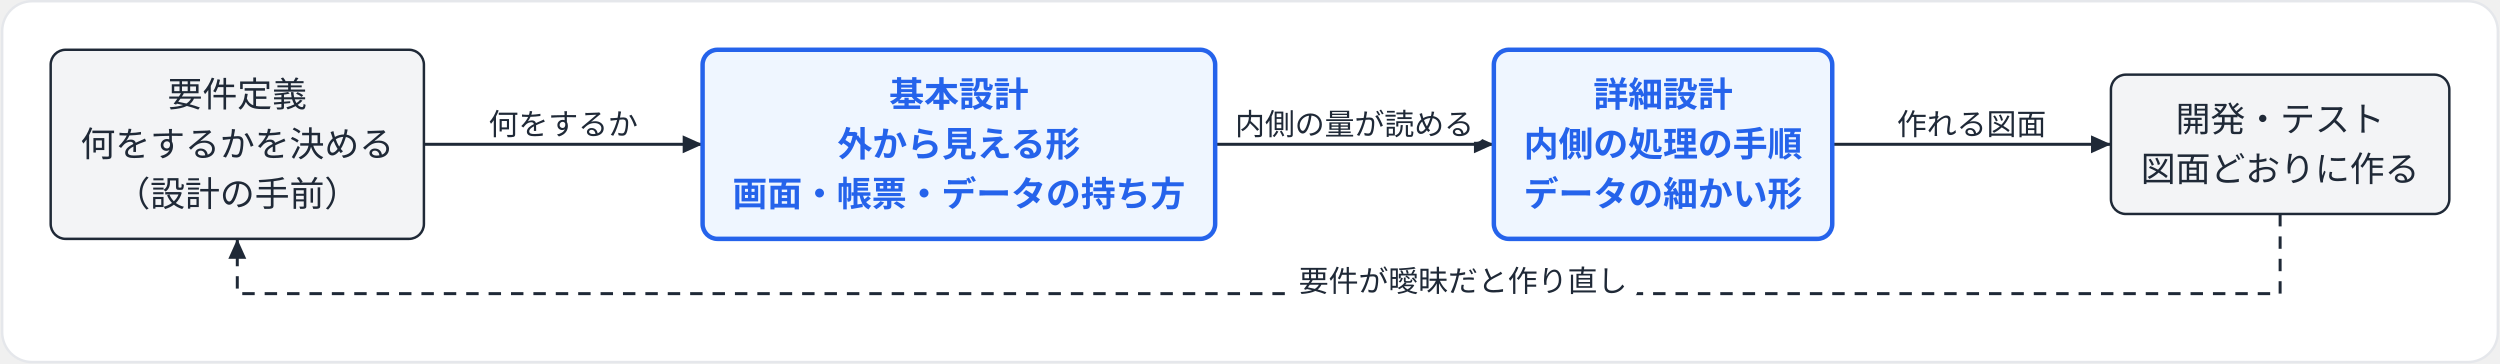
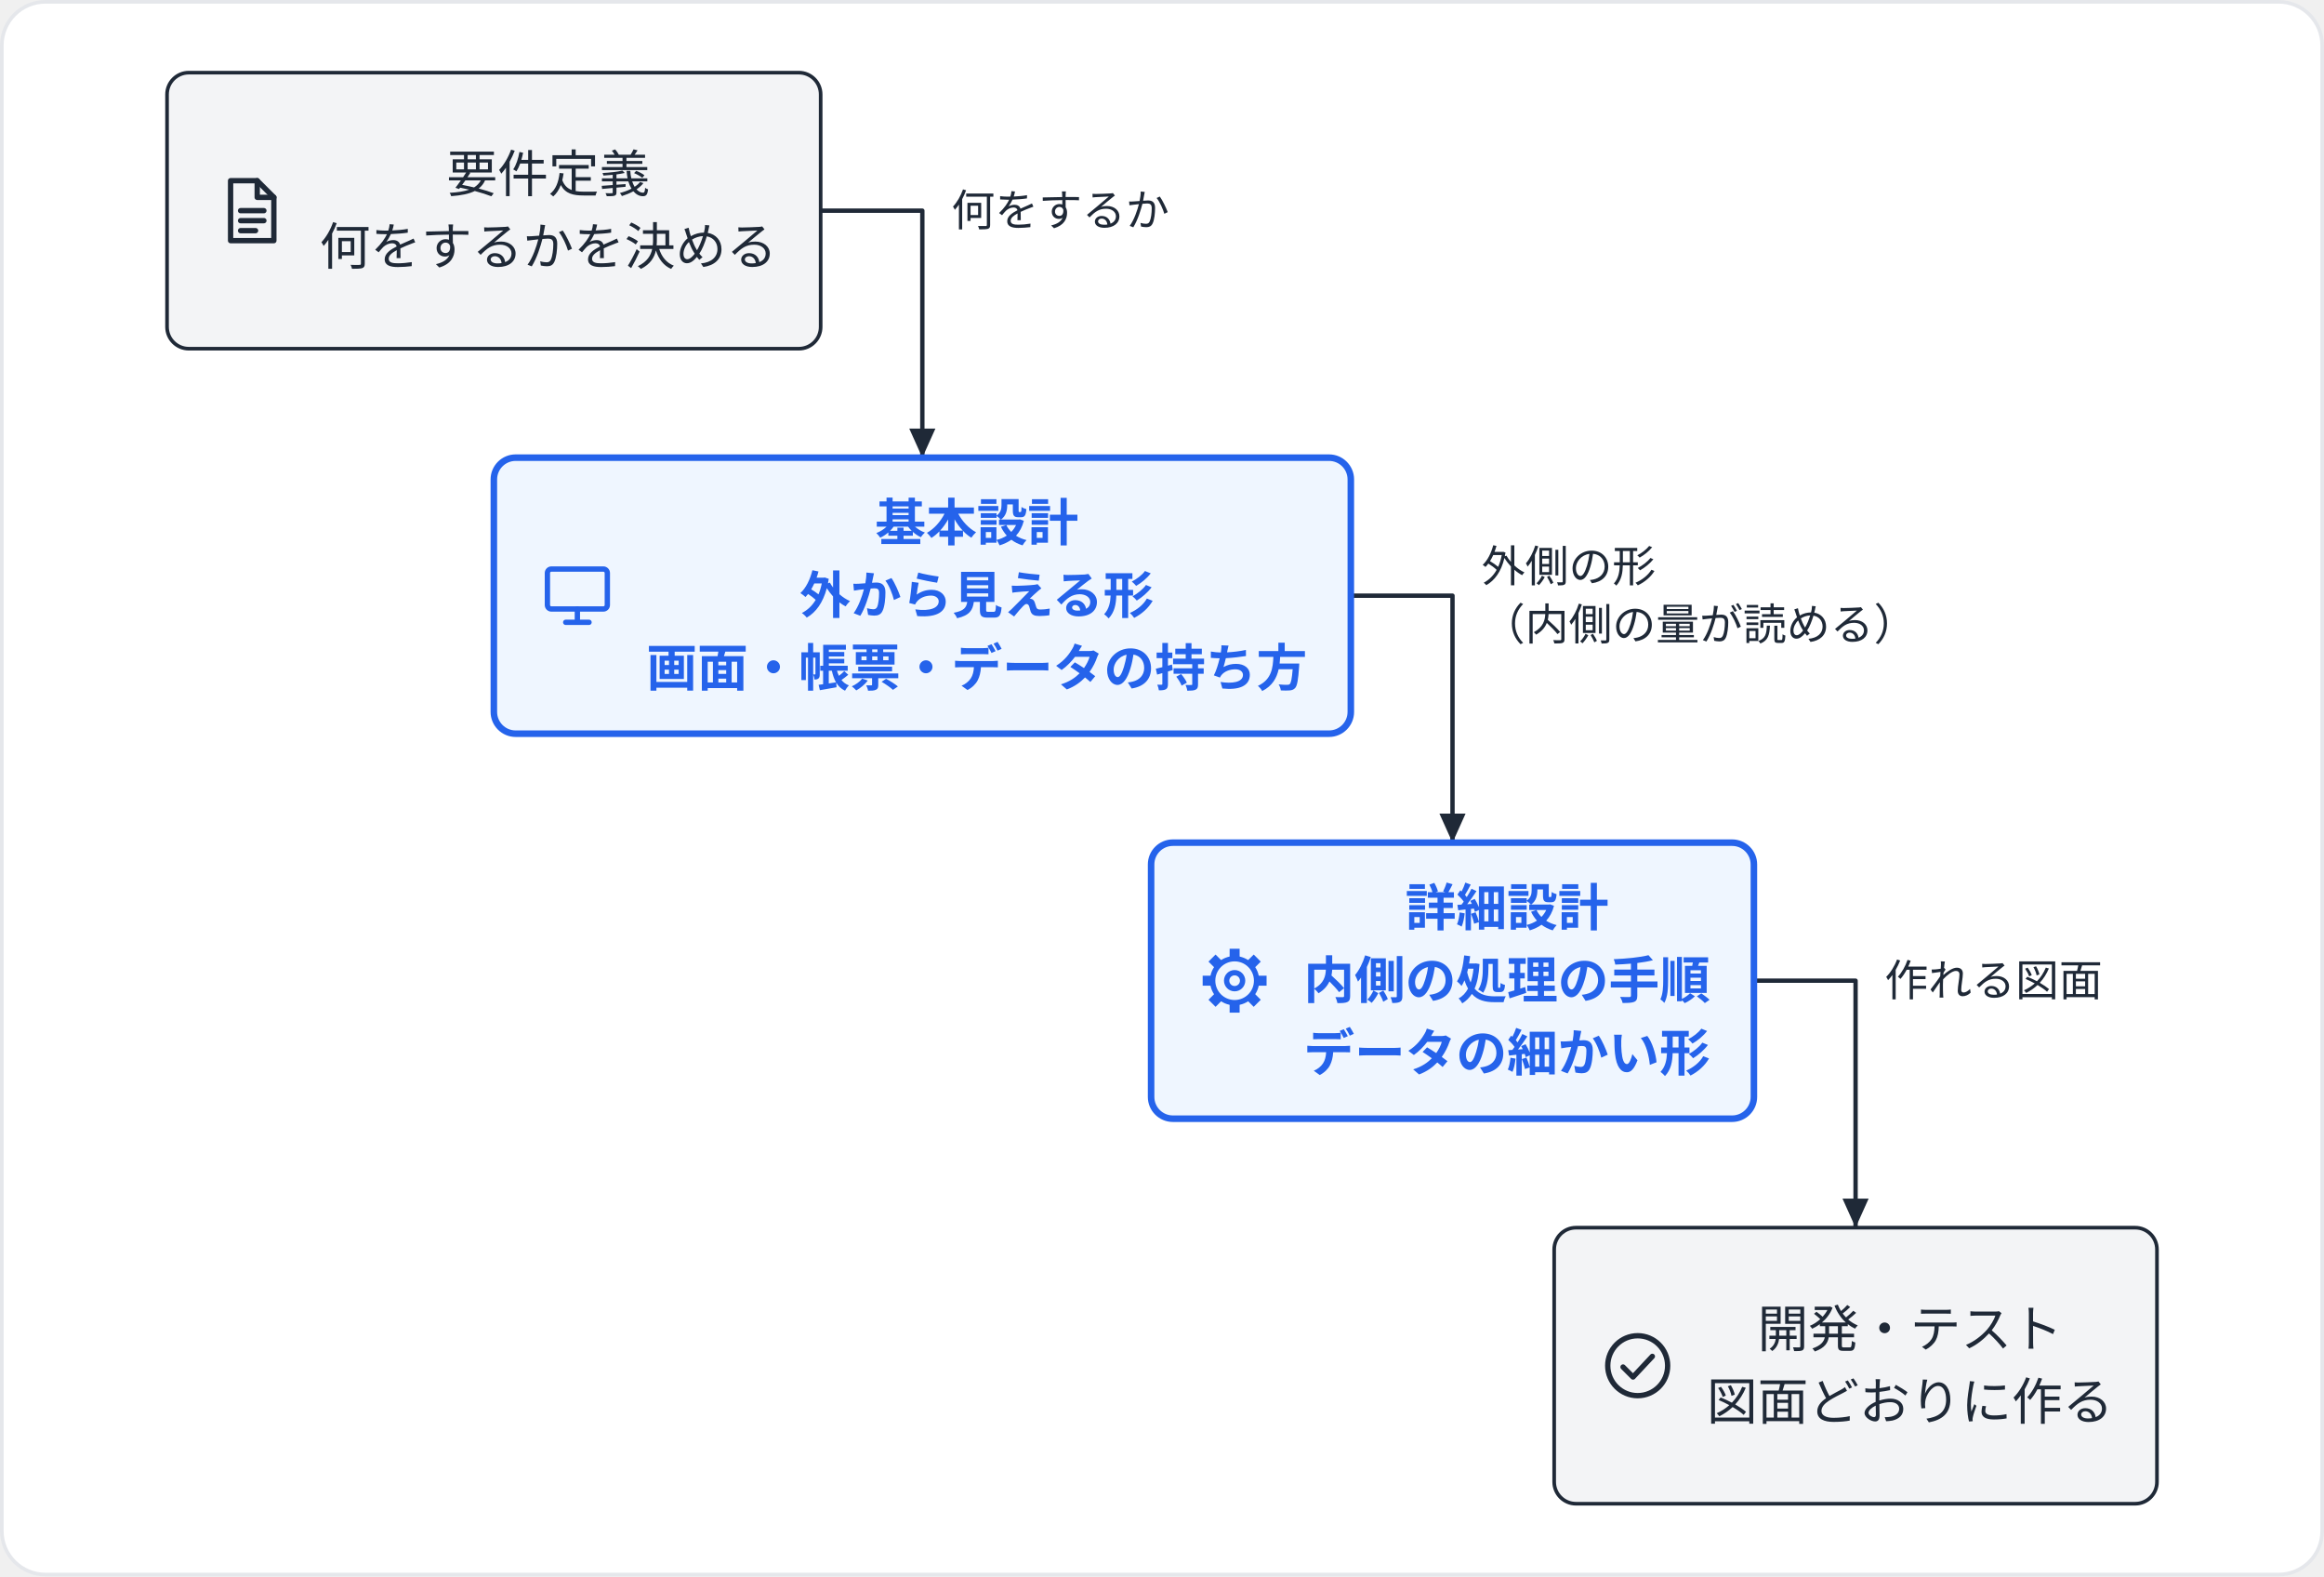
- <svg xmlns="http://www.w3.org/2000/svg" width="640" height="93" viewBox="0 0 1004 146">
-   <rect x="0.5" y="0.5" width="1003" height="145" rx="12" fill="#ffffff" stroke="#e5e7eb" stroke-width="1" />
-   <g transform="translate(20 20)">
-     <polyline points="150,38 262,38" fill="none" stroke="#1f2937" stroke-width="1.2" stroke-linejoin="round" />
-     <polygon points="262,38 254,41.6 254,34.4" fill="#1f2937" />
-     <polyline points="468,38 580,38" fill="none" stroke="#1f2937" stroke-width="1.2" stroke-linejoin="round" />
-     <polygon points="580,38 572,41.6 572,34.4" fill="#1f2937" />
-     <polyline points="716,38 828,38" fill="none" stroke="#1f2937" stroke-width="1.2" stroke-linejoin="round" />
-     <polygon points="828,38 820,41.6 820,34.4" fill="#1f2937" />
-     <polyline points="896,66 896,98 75,98 75,76" fill="none" stroke="#1f2937" stroke-width="1.2" stroke-dasharray="5 4" stroke-linejoin="round" />
-     <polygon points="75,76 78.6,84 71.4,84" fill="#1f2937" />
-     <rect x="0" y="0" width="150" height="76" rx="6" fill="#f3f4f6" stroke="#1f2937" stroke-width="1" />
-     <text x="75" y="22.9" font-family="Hiragino Sans, Hiragino Kaku Gothic ProN, Noto Sans JP, Yu Gothic, Meiryo, sans-serif" font-size="14" fill="#1f2937" text-anchor="middle">要件定義</text>
-     <text x="75" y="42.9" font-family="Hiragino Sans, Hiragino Kaku Gothic ProN, Noto Sans JP, Yu Gothic, Meiryo, sans-serif" font-size="14" fill="#1f2937" text-anchor="middle">何をするかを決める</text>
-     <text x="75" y="62.9" font-family="Hiragino Sans, Hiragino Kaku Gothic ProN, Noto Sans JP, Yu Gothic, Meiryo, sans-serif" font-size="14" fill="#1f2937" text-anchor="middle">（設計の手前）</text>
-     <rect x="262" y="0" width="206" height="76" rx="6" fill="#eff6ff" stroke="#2563eb" stroke-width="1.8" />
-     <text x="365" y="22.9" font-family="Hiragino Sans, Hiragino Kaku Gothic ProN, Noto Sans JP, Yu Gothic, Meiryo, sans-serif" font-size="14" fill="#2563eb" text-anchor="middle" font-weight="600">基本設計</text>
-     <text x="365" y="42.9" font-family="Hiragino Sans, Hiragino Kaku Gothic ProN, Noto Sans JP, Yu Gothic, Meiryo, sans-serif" font-size="14" fill="#2563eb" text-anchor="middle" font-weight="600">外から見える形</text>
-     <text x="365" y="62.9" font-family="Hiragino Sans, Hiragino Kaku Gothic ProN, Noto Sans JP, Yu Gothic, Meiryo, sans-serif" font-size="14" fill="#2563eb" text-anchor="middle" font-weight="600">画面・帳票・データの持ち方</text>
-     <rect x="580" y="0" width="136" height="76" rx="6" fill="#eff6ff" stroke="#2563eb" stroke-width="1.8" />
-     <text x="648" y="22.9" font-family="Hiragino Sans, Hiragino Kaku Gothic ProN, Noto Sans JP, Yu Gothic, Meiryo, sans-serif" font-size="14" fill="#2563eb" text-anchor="middle" font-weight="600">詳細設計</text>
-     <text x="648" y="42.9" font-family="Hiragino Sans, Hiragino Kaku Gothic ProN, Noto Sans JP, Yu Gothic, Meiryo, sans-serif" font-size="14" fill="#2563eb" text-anchor="middle" font-weight="600">内側の処理の手順</text>
-     <text x="648" y="62.9" font-family="Hiragino Sans, Hiragino Kaku Gothic ProN, Noto Sans JP, Yu Gothic, Meiryo, sans-serif" font-size="14" fill="#2563eb" text-anchor="middle" font-weight="600">データの細かい形</text>
-     <rect x="828" y="10" width="136" height="56" rx="6" fill="#f3f4f6" stroke="#1f2937" stroke-width="1" />
-     <text x="896" y="32.9" font-family="Hiragino Sans, Hiragino Kaku Gothic ProN, Noto Sans JP, Yu Gothic, Meiryo, sans-serif" font-size="14" fill="#1f2937" text-anchor="middle">開発・テスト</text>
-     <text x="896" y="52.9" font-family="Hiragino Sans, Hiragino Kaku Gothic ProN, Noto Sans JP, Yu Gothic, Meiryo, sans-serif" font-size="14" fill="#1f2937" text-anchor="middle">図面どおりに作る</text>
-     <rect x="172" y="21" width="68" height="16" rx="3" fill="#ffffff" />
-     <text x="206" y="34.2" font-family="Hiragino Sans, Hiragino Kaku Gothic ProN, Noto Sans JP, Yu Gothic, Meiryo, sans-serif" font-size="12" fill="#1f2937" text-anchor="middle">何をするか</text>
-     <rect x="472" y="21" width="104" height="16" rx="3" fill="#ffffff" />
-     <text x="524" y="34.2" font-family="Hiragino Sans, Hiragino Kaku Gothic ProN, Noto Sans JP, Yu Gothic, Meiryo, sans-serif" font-size="12" fill="#1f2937" text-anchor="middle">内側の量が読める</text>
-     <rect x="738" y="21" width="68" height="16" rx="3" fill="#ffffff" />
-     <text x="772" y="34.2" font-family="Hiragino Sans, Hiragino Kaku Gothic ProN, Noto Sans JP, Yu Gothic, Meiryo, sans-serif" font-size="12" fill="#1f2937" text-anchor="middle">作れる図面</text>
-     <rect x="497.6" y="84" width="140" height="16" rx="3" fill="#ffffff" />
-     <text x="567.6" y="97.2" font-family="Hiragino Sans, Hiragino Kaku Gothic ProN, Noto Sans JP, Yu Gothic, Meiryo, sans-serif" font-size="12" fill="#1f2937" text-anchor="middle">要件が曖昧だと作り直し</text>
+ <svg xmlns="http://www.w3.org/2000/svg" width="640" height="434" viewBox="0 0 640 434">
+   <rect x="0.5" y="0.5" width="639" height="433" rx="12" fill="#ffffff" stroke="#e5e7eb" stroke-width="1" />
+   <g transform="translate(46 20)">
+     <polyline points="180,38 208,38 208,106" fill="none" stroke="#1f2937" stroke-width="1.2" stroke-linejoin="round" />
+     <polygon points="208,106 204.4,98 211.6,98" fill="#1f2937" />
+     <polyline points="326,144 354,144 354,212" fill="none" stroke="#1f2937" stroke-width="1.2" stroke-linejoin="round" />
+     <polygon points="354,212 350.4,204 357.6,204" fill="#1f2937" />
+     <polyline points="437,250 465,250 465,318" fill="none" stroke="#1f2937" stroke-width="1.2" stroke-linejoin="round" />
+     <polygon points="465,318 461.4,310 468.6,310" fill="#1f2937" />
+     <rect x="0" y="0" width="180" height="76" rx="6" fill="#f3f4f6" stroke="#1f2937" stroke-width="1" />
+     <g transform="translate(12 27) scale(0.9167)" fill="none" stroke="#1f2937" stroke-width="1.6" stroke-linecap="round" stroke-linejoin="round">
+       <path d="M6 3 H14 L19 8 V21 H6 Z" />
+       <path d="M14 3 V8 H19" />
+       <path d="M9 12 H16 M9 15 H16 M9 18 H13.5" />
+     </g>
+     <text x="105" y="32.9" font-family="Hiragino Sans, Hiragino Kaku Gothic ProN, Noto Sans JP, Yu Gothic, Meiryo, sans-serif" font-size="14" fill="#1f2937" text-anchor="middle">要件定義</text>
+     <text x="105" y="52.9" font-family="Hiragino Sans, Hiragino Kaku Gothic ProN, Noto Sans JP, Yu Gothic, Meiryo, sans-serif" font-size="14" fill="#1f2937" text-anchor="middle">何をするかを決める</text>
+     <rect x="90" y="106" width="236" height="76" rx="6" fill="#eff6ff" stroke="#2563eb" stroke-width="1.8" />
+     <g transform="translate(102 133) scale(0.9167)" fill="none" stroke="#2563eb" stroke-width="1.6" stroke-linecap="round" stroke-linejoin="round">
+       <rect x="3" y="4" width="18" height="12" rx="1.2" />
+       <path d="M12 16 V20 M8.5 20 H15.5" />
+     </g>
+     <text x="223" y="128.9" font-family="Hiragino Sans, Hiragino Kaku Gothic ProN, Noto Sans JP, Yu Gothic, Meiryo, sans-serif" font-size="14" fill="#2563eb" text-anchor="middle" font-weight="600">基本設計</text>
+     <text x="223" y="148.9" font-family="Hiragino Sans, Hiragino Kaku Gothic ProN, Noto Sans JP, Yu Gothic, Meiryo, sans-serif" font-size="14" fill="#2563eb" text-anchor="middle" font-weight="600">外から見える形</text>
+     <text x="223" y="168.9" font-family="Hiragino Sans, Hiragino Kaku Gothic ProN, Noto Sans JP, Yu Gothic, Meiryo, sans-serif" font-size="14" fill="#2563eb" text-anchor="middle" font-weight="600">画面・帳票・データの持ち方</text>
+     <rect x="271" y="212" width="166" height="76" rx="6" fill="#eff6ff" stroke="#2563eb" stroke-width="1.8" />
+     <g transform="translate(283 239) scale(0.9167)" fill="none" stroke="#2563eb" stroke-width="1.6" stroke-linecap="round" stroke-linejoin="round">
+       <circle cx="12" cy="12" r="6.6" />
+       <circle cx="12" cy="12" r="2.4" />
+       <path d="M 18.6 12 L 21.6 12 M 16.67 16.67 L 18.79 18.79 M 12 18.6 L 12 21.6 M 7.33 16.67 L 5.21 18.79 M 5.4 12 L 2.4 12 M 7.33 7.33 L 5.21 5.21 M 12 5.4 L 12 2.4 M 16.67 7.33 L 18.79 5.21" stroke-width="3" stroke-linecap="butt" />
+     </g>
+     <text x="369" y="234.9" font-family="Hiragino Sans, Hiragino Kaku Gothic ProN, Noto Sans JP, Yu Gothic, Meiryo, sans-serif" font-size="14" fill="#2563eb" text-anchor="middle" font-weight="600">詳細設計</text>
+     <text x="369" y="254.9" font-family="Hiragino Sans, Hiragino Kaku Gothic ProN, Noto Sans JP, Yu Gothic, Meiryo, sans-serif" font-size="14" fill="#2563eb" text-anchor="middle" font-weight="600">内側の処理の手順</text>
+     <text x="369" y="274.9" font-family="Hiragino Sans, Hiragino Kaku Gothic ProN, Noto Sans JP, Yu Gothic, Meiryo, sans-serif" font-size="14" fill="#2563eb" text-anchor="middle" font-weight="600">データの細かい形</text>
+     <rect x="382" y="318" width="166" height="76" rx="6" fill="#f3f4f6" stroke="#1f2937" stroke-width="1" />
+     <g transform="translate(394 345) scale(0.9167)" fill="none" stroke="#1f2937" stroke-width="1.6" stroke-linecap="round" stroke-linejoin="round">
+       <circle cx="12" cy="12" r="9" />
+       <path d="M7.6 12.4 L10.6 15.4 L16.4 9.2" />
+     </g>
+     <text x="480" y="350.9" font-family="Hiragino Sans, Hiragino Kaku Gothic ProN, Noto Sans JP, Yu Gothic, Meiryo, sans-serif" font-size="14" fill="#1f2937" text-anchor="middle">開発・テスト</text>
+     <text x="480" y="370.9" font-family="Hiragino Sans, Hiragino Kaku Gothic ProN, Noto Sans JP, Yu Gothic, Meiryo, sans-serif" font-size="14" fill="#1f2937" text-anchor="middle">図面どおりに作る</text>
+     <text x="216" y="42.2" font-family="Hiragino Sans, Hiragino Kaku Gothic ProN, Noto Sans JP, Yu Gothic, Meiryo, sans-serif" font-size="12" fill="#1f2937" text-anchor="start">何をするか</text>
+     <text x="362" y="140.2" font-family="Hiragino Sans, Hiragino Kaku Gothic ProN, Noto Sans JP, Yu Gothic, Meiryo, sans-serif" font-size="12" fill="#1f2937" text-anchor="start">外側の形</text>
+     <text x="362" y="156.2" font-family="Hiragino Sans, Hiragino Kaku Gothic ProN, Noto Sans JP, Yu Gothic, Meiryo, sans-serif" font-size="12" fill="#1f2937" text-anchor="start">（内側の量が読める）</text>
+     <text x="473" y="254.2" font-family="Hiragino Sans, Hiragino Kaku Gothic ProN, Noto Sans JP, Yu Gothic, Meiryo, sans-serif" font-size="12" fill="#1f2937" text-anchor="start">作れる図面</text>
  </g>
</svg>
